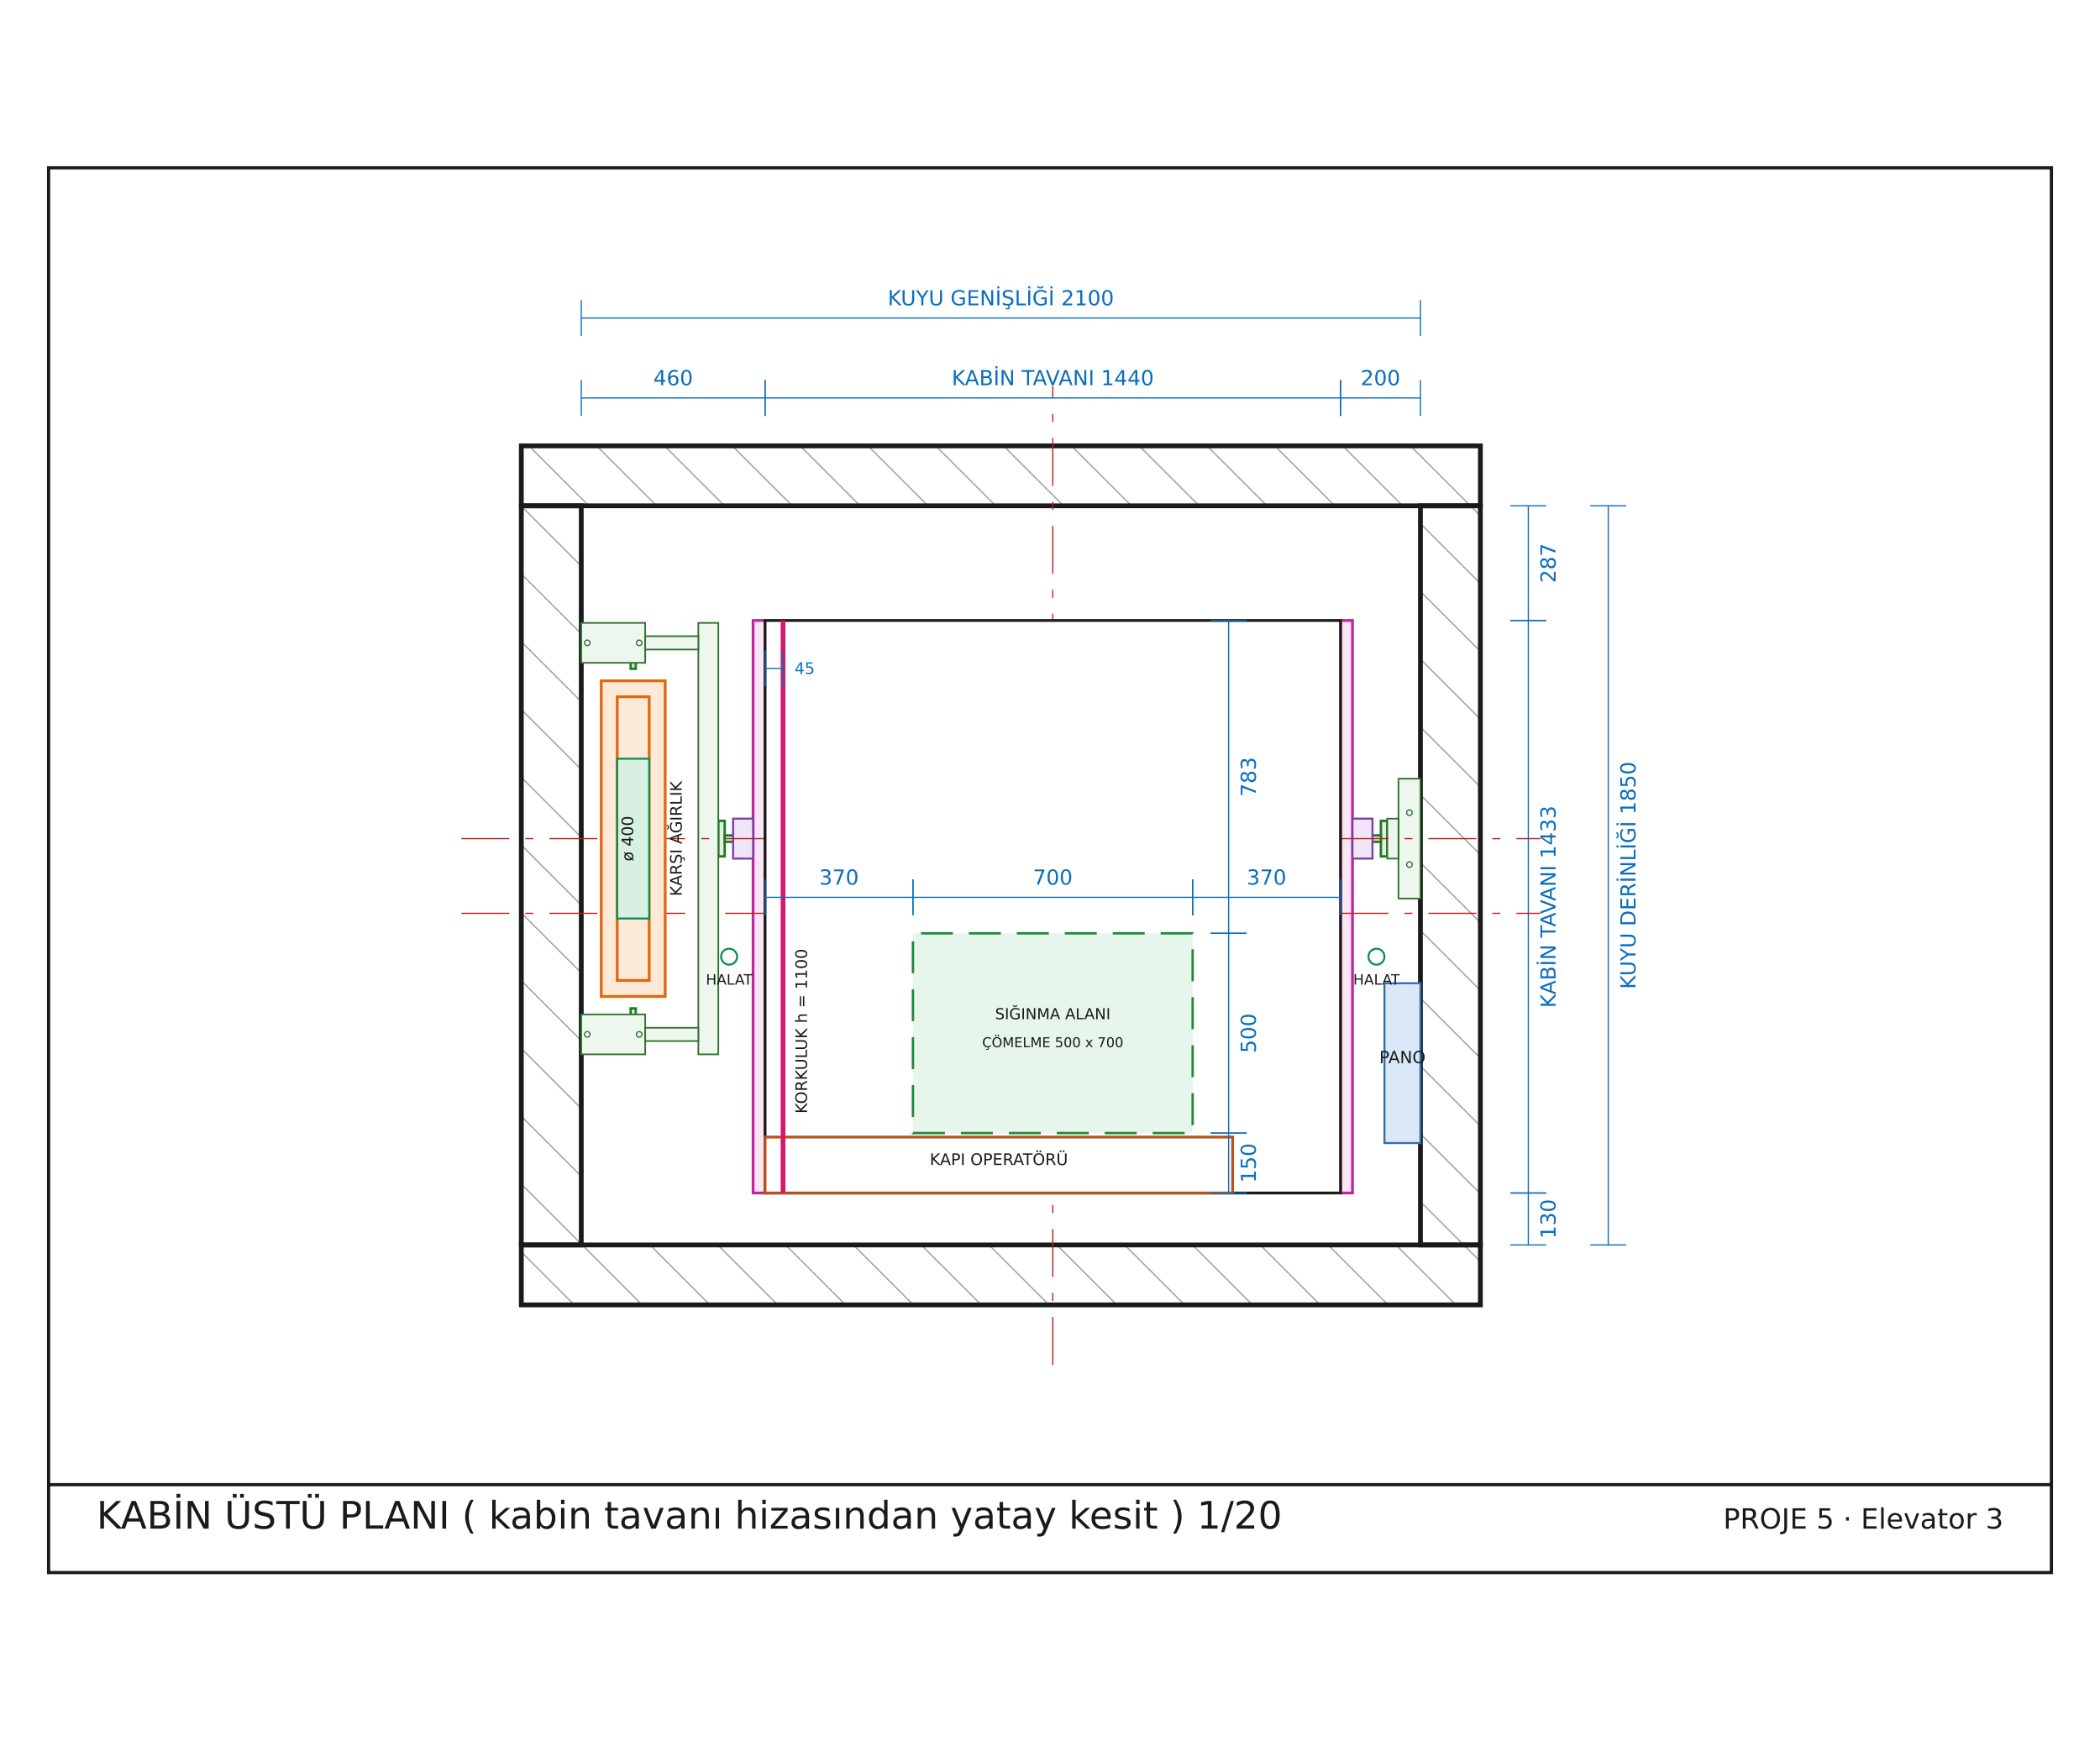
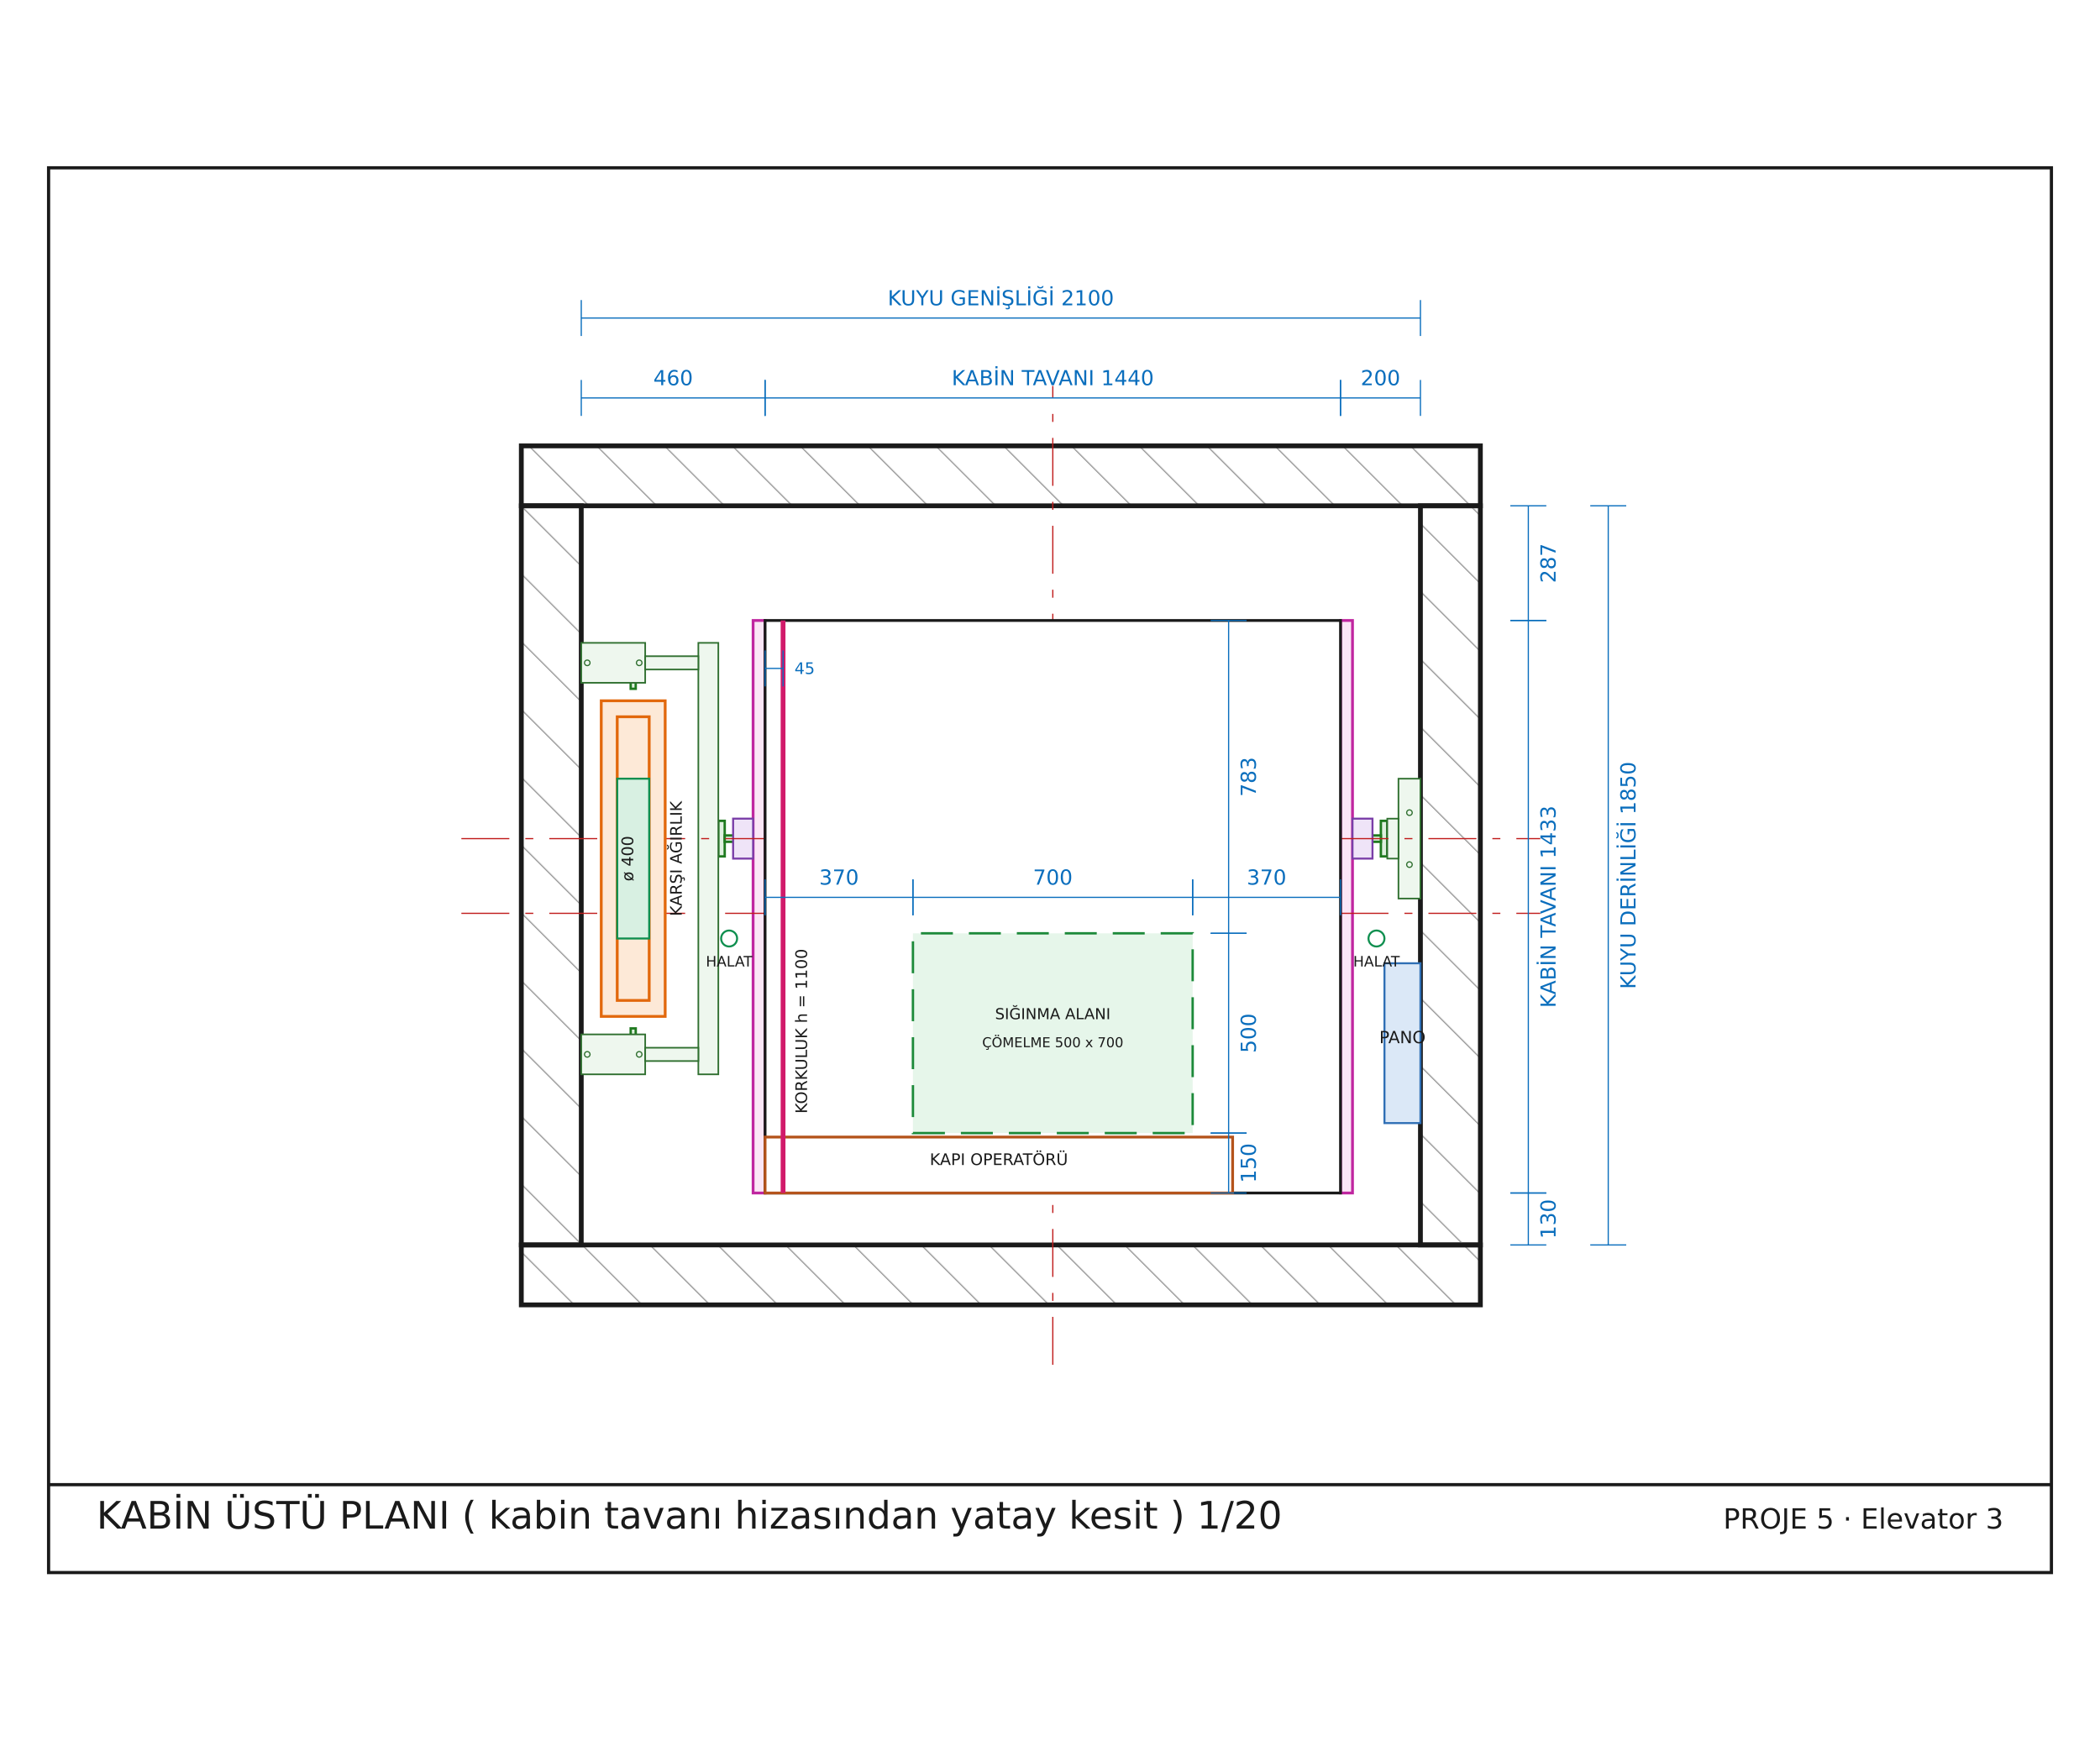
<svg xmlns="http://www.w3.org/2000/svg" viewBox="-1453 -3116 5252 4356" width="263mm" height="218mm">
  <defs>
    <pattern id="tarama" width="120" height="120" patternUnits="userSpaceOnUse" patternTransform="rotate(45)">
      <line x1="0" y1="0" x2="0" y2="120" stroke="#9a9a9a" stroke-width="6" />
    </pattern>
    <pattern id="tugla" width="240" height="120" patternUnits="userSpaceOnUse">
      <rect width="240" height="120" fill="#fdf3ee" />
      <path d="M0 0 H240 M0 60 H240 M120 0 V60 M0 60 V120 M240 60 V120" stroke="#c08a6a" stroke-width="5" fill="none" />
    </pattern>
  </defs>
  <rect x="-100000" y="-100000" width="200000" height="200000" fill="#ffffff" />
  <g transform="scale(1,-1)">
    <rect x="-150.0" y="-150.0" width="2400.0" height="150.0" fill="url(#tarama)" stroke="none" />
    <rect x="-150.0" y="-150.0" width="2400.0" height="150.0" fill="none" stroke="#1a1a1a" stroke-width="12" />
    <rect x="-150.0" y="1850.0" width="2400.0" height="150.0" fill="url(#tarama)" stroke="none" />
    <rect x="-150.0" y="1850.0" width="2400.0" height="150.0" fill="none" stroke="#1a1a1a" stroke-width="12" />
    <rect x="-150.0" y="0.0" width="150.0" height="1850.0" fill="url(#tarama)" stroke="none" />
    <rect x="-150.0" y="0.0" width="150.0" height="1850.0" fill="none" stroke="#1a1a1a" stroke-width="12" />
    <rect x="2100.0" y="0.0" width="150.0" height="1850.0" fill="url(#tarama)" stroke="none" />
    <rect x="2100.0" y="0.0" width="150.0" height="1850.0" fill="none" stroke="#1a1a1a" stroke-width="12" />
    <rect x="0.0" y="0.0" width="2100.0" height="1850.0" fill="none" stroke="#1a1a1a" stroke-width="6" />
    <rect x="430.0" y="130.0" width="30.0" height="1433.0" fill="#fbe6f6" stroke="#c026a0" stroke-width="7" />
    <rect x="1900.0" y="130.0" width="30.0" height="1433.0" fill="#fbe6f6" stroke="#c026a0" stroke-width="7" />
    <line x1="1180.0" y1="-300.0" x2="1180.0" y2="2150.0" stroke="#c01c1c" stroke-width="3" stroke-dasharray="120 40 20 40" />
    <line x1="-300.0" y1="830.0" x2="2400.0" y2="830.0" stroke="#c01c1c" stroke-width="3" stroke-dasharray="120 40 20 40" />
    <rect x="343.0" y="972.5" width="16.0" height="89.0" fill="#dff0df" stroke="#1f7a1f" stroke-width="6" />
    <rect x="359.0" y="1009.0" width="46.0" height="16.0" fill="#dff0df" stroke="#1f7a1f" stroke-width="6" />
-     <rect x="293.0" y="477.0" width="50.0" height="1080.0" fill="#eef7ee" stroke="#2f6f2f" stroke-width="4" />
+     <rect x="293.0" y="427.0" width="50.0" height="1080.0" fill="#eef7ee" stroke="#2f6f2f" stroke-width="4" />
    <rect x="380.0" y="967.0" width="50.0" height="100.0" fill="#efe4f8" stroke="#7a3ea8" stroke-width="5" />
    <rect x="2001.0" y="972.5" width="16.0" height="89.0" fill="#dff0df" stroke="#1f7a1f" stroke-width="6" />
    <rect x="1955.0" y="1009.0" width="46.0" height="16.0" fill="#dff0df" stroke="#1f7a1f" stroke-width="6" />
    <rect x="2045.0" y="867.0" width="55.0" height="300.0" fill="#eef7ee" stroke="#2f6f2f" stroke-width="4" />
    <circle cx="2072.5" cy="952.0" r="7.0" fill="none" stroke="#2f6f2f" stroke-width="3" />
    <circle cx="2072.5" cy="1082.0" r="7.0" fill="none" stroke="#2f6f2f" stroke-width="3" />
    <rect x="2017.0" y="967.0" width="28.0" height="100.0" fill="#eef7ee" stroke="#2f6f2f" stroke-width="4" />
    <rect x="1930.0" y="967.0" width="50.0" height="100.0" fill="#efe4f8" stroke="#7a3ea8" stroke-width="5" />
    <line x1="-300.0" y1="1017.0" x2="2400.0" y2="1017.0" stroke="#c01c1c" stroke-width="3" stroke-dasharray="120 40 20 40" />
-     <rect x="50.0" y="622.0" width="160.0" height="790.0" fill="#fde9d7" stroke="#e2680c" stroke-width="7" />
-     <rect x="90.0" y="662.0" width="80.0" height="710.0" fill="#fde9d7" stroke="#e2680c" stroke-width="7" />
-     <rect x="95.0" y="1494.4" width="70.0" height="12.6" fill="#dff0df" stroke="#1f7a1f" stroke-width="6" />
-     <rect x="123.7" y="1442.0" width="12.6" height="52.4" fill="#dff0df" stroke="#1f7a1f" stroke-width="6" />
-     <rect x="0.0" y="1457.0" width="160.0" height="100.0" fill="#eef7ee" stroke="#2f6f2f" stroke-width="4" />
-     <circle cx="15.0" cy="1507.0" r="7.0" fill="none" stroke="#2f6f2f" stroke-width="3" />
-     <circle cx="145.0" cy="1507.0" r="7.0" fill="none" stroke="#2f6f2f" stroke-width="3" />
-     <rect x="160.0" y="1490.3" width="133.0" height="33.3" fill="#eef7ee" stroke="#2f6f2f" stroke-width="4" />
-     <rect x="95.0" y="527.0" width="70.0" height="12.6" fill="#dff0df" stroke="#1f7a1f" stroke-width="6" />
-     <rect x="123.7" y="539.6" width="12.6" height="52.4" fill="#dff0df" stroke="#1f7a1f" stroke-width="6" />
-     <rect x="0.0" y="477.0" width="160.0" height="100.0" fill="#eef7ee" stroke="#2f6f2f" stroke-width="4" />
-     <circle cx="15.0" cy="527.0" r="7.0" fill="none" stroke="#2f6f2f" stroke-width="3" />
-     <circle cx="145.0" cy="527.0" r="7.0" fill="none" stroke="#2f6f2f" stroke-width="3" />
-     <rect x="160.0" y="510.3" width="133.0" height="33.3" fill="#eef7ee" stroke="#2f6f2f" stroke-width="4" />
-     <rect x="90.0" y="817.0" width="80.0" height="400.0" fill="#d8f0e2" stroke="#0f8f4f" stroke-width="5" />
-     <g transform="translate(130.0,1017.0) scale(1,-1) rotate(-90.0)">
+     <rect x="50.0" y="572.0" width="160.0" height="790.0" fill="#fde9d7" stroke="#e2680c" stroke-width="7" />
+     <rect x="90.0" y="612.0" width="80.0" height="710.0" fill="#fde9d7" stroke="#e2680c" stroke-width="7" />
+     <rect x="95.0" y="1444.4" width="70.0" height="12.6" fill="#dff0df" stroke="#1f7a1f" stroke-width="6" />
+     <rect x="123.7" y="1392.0" width="12.6" height="52.4" fill="#dff0df" stroke="#1f7a1f" stroke-width="6" />
+     <rect x="0.0" y="1407.0" width="160.0" height="100.0" fill="#eef7ee" stroke="#2f6f2f" stroke-width="4" />
+     <circle cx="15.0" cy="1457.0" r="7.0" fill="none" stroke="#2f6f2f" stroke-width="3" />
+     <circle cx="145.0" cy="1457.0" r="7.0" fill="none" stroke="#2f6f2f" stroke-width="3" />
+     <rect x="160.0" y="1440.3" width="133.0" height="33.3" fill="#eef7ee" stroke="#2f6f2f" stroke-width="4" />
+     <rect x="95.0" y="477.0" width="70.0" height="12.6" fill="#dff0df" stroke="#1f7a1f" stroke-width="6" />
+     <rect x="123.7" y="489.6" width="12.6" height="52.4" fill="#dff0df" stroke="#1f7a1f" stroke-width="6" />
+     <rect x="0.0" y="427.0" width="160.0" height="100.0" fill="#eef7ee" stroke="#2f6f2f" stroke-width="4" />
+     <circle cx="15.0" cy="477.0" r="7.0" fill="none" stroke="#2f6f2f" stroke-width="3" />
+     <circle cx="145.0" cy="477.0" r="7.0" fill="none" stroke="#2f6f2f" stroke-width="3" />
+     <rect x="160.0" y="460.3" width="133.0" height="33.3" fill="#eef7ee" stroke="#2f6f2f" stroke-width="4" />
+     <rect x="90.0" y="767.0" width="80.0" height="400.0" fill="#d8f0e2" stroke="#0f8f4f" stroke-width="5" />
+     <g transform="translate(130.0,967.0) scale(1,-1) rotate(-90.0)">
      <text x="0" y="0" font-family="DejaVu Sans, Arial" font-size="40" fill="#1a1a1a" text-anchor="middle">ø 400</text>
    </g>
-     <rect x="2010.0" y="255.0" width="90.0" height="400.0" fill="#dbe8f7" stroke="#2f6fb5" stroke-width="5" />
-     <g transform="translate(2055.0,455.0) scale(1,-1) rotate(-0.0)">
+     <rect x="2010.0" y="305.0" width="90.0" height="400.0" fill="#dbe8f7" stroke="#2f6fb5" stroke-width="5" />
+     <g transform="translate(2055.0,505.0) scale(1,-1) rotate(-0.0)">
      <text x="0" y="0" font-family="DejaVu Sans, Arial" font-size="42" fill="#1a1a1a" text-anchor="middle">PANO</text>
    </g>
-     <g transform="translate(251.5,1017.0) scale(1,-1) rotate(-90.0)">
+     <g transform="translate(251.5,967.0) scale(1,-1) rotate(-90.0)">
      <text x="0" y="0" font-family="DejaVu Sans, Arial" font-size="40" fill="#1a1a1a" text-anchor="middle">KARŞI AĞIRLIK</text>
    </g>
    <rect x="460.0" y="130.0" width="1440.0" height="1433.0" fill="#ffffff" stroke="#1a1a1a" stroke-width="7" />
    <rect x="460.0" y="130.0" width="1170.0" height="140.0" fill="#ffffff" stroke="#b4531b" stroke-width="7" />
    <g transform="translate(1045.0,200.0) scale(1,-1) rotate(-0.0)">
      <text x="0" y="0" font-family="DejaVu Sans, Arial" font-size="40" fill="#1a1a1a" text-anchor="middle">KAPI OPERATÖRÜ</text>
    </g>
-     <circle cx="370.0" cy="721.5" r="20.0" fill="none" stroke="#0f8f4f" stroke-width="5" />
-     <g transform="translate(370.0,651.5) scale(1,-1) rotate(-0.0)">
+     <circle cx="370.0" cy="767.0" r="20.0" fill="none" stroke="#0f8f4f" stroke-width="5" />
+     <g transform="translate(370.0,697.0) scale(1,-1) rotate(-0.0)">
      <text x="0" y="0" font-family="DejaVu Sans, Arial" font-size="36" fill="#1a1a1a" text-anchor="middle">HALAT</text>
    </g>
-     <circle cx="1990.0" cy="721.5" r="20.0" fill="none" stroke="#0f8f4f" stroke-width="5" />
-     <g transform="translate(1990.0,651.5) scale(1,-1) rotate(-0.0)">
+     <circle cx="1990.0" cy="767.0" r="20.0" fill="none" stroke="#0f8f4f" stroke-width="5" />
+     <g transform="translate(1990.0,697.0) scale(1,-1) rotate(-0.0)">
      <text x="0" y="0" font-family="DejaVu Sans, Arial" font-size="36" fill="#1a1a1a" text-anchor="middle">HALAT</text>
    </g>
    <line x1="505.0" y1="130.0" x2="505.0" y2="1563.0" stroke="#d11a6a" stroke-width="12" />
    <rect x="830.0" y="280.0" width="700.0" height="500.0" fill="#e6f6ea" stroke="#1d8a3a" stroke-width="6" stroke-dasharray="80 40" />
    <g transform="translate(1180.0,565.0) scale(1,-1) rotate(-0.0)">
      <text x="0" y="0" font-family="DejaVu Sans, Arial" font-size="38" fill="#1a1a1a" text-anchor="middle">SIĞINMA ALANI</text>
    </g>
    <g transform="translate(1180.0,495.0) scale(1,-1) rotate(-0.0)">
      <text x="0" y="0" font-family="DejaVu Sans, Arial" font-size="34" fill="#1a1a1a" text-anchor="middle">ÇÖMELME  500 x 700</text>
    </g>
    <line x1="0.0" y1="2120.0" x2="460.0" y2="2120.0" stroke="#0a6ebd" stroke-width="3" />
    <line x1="0.0" y1="2075.0" x2="0.0" y2="2165.0" stroke="#0a6ebd" stroke-width="3" />
    <line x1="460.0" y1="2075.0" x2="460.0" y2="2165.0" stroke="#0a6ebd" stroke-width="3" />
    <g transform="translate(230.0,2151.8) scale(1,-1) rotate(-0.0)">
      <text x="0" y="0" font-family="DejaVu Sans, Arial" font-size="52.0" fill="#0a6ebd" text-anchor="middle">460</text>
    </g>
    <line x1="460.0" y1="2120.0" x2="1900.0" y2="2120.0" stroke="#0a6ebd" stroke-width="3" />
    <line x1="460.0" y1="2075.0" x2="460.0" y2="2165.0" stroke="#0a6ebd" stroke-width="3" />
    <line x1="1900.0" y1="2075.0" x2="1900.0" y2="2165.0" stroke="#0a6ebd" stroke-width="3" />
    <g transform="translate(1180.0,2151.8) scale(1,-1) rotate(-0.0)">
      <text x="0" y="0" font-family="DejaVu Sans, Arial" font-size="52.0" fill="#0a6ebd" text-anchor="middle">KABİN TAVANI 1440</text>
    </g>
    <line x1="1900.0" y1="2120.0" x2="2100.0" y2="2120.0" stroke="#0a6ebd" stroke-width="3" />
    <line x1="1900.0" y1="2075.0" x2="1900.0" y2="2165.0" stroke="#0a6ebd" stroke-width="3" />
    <line x1="2100.0" y1="2075.0" x2="2100.0" y2="2165.0" stroke="#0a6ebd" stroke-width="3" />
    <g transform="translate(2000.0,2151.8) scale(1,-1) rotate(-0.0)">
      <text x="0" y="0" font-family="DejaVu Sans, Arial" font-size="52.0" fill="#0a6ebd" text-anchor="middle">200</text>
    </g>
    <line x1="0.0" y1="2320.0" x2="2100.0" y2="2320.0" stroke="#0a6ebd" stroke-width="3" />
    <line x1="0.0" y1="2275.0" x2="0.0" y2="2365.0" stroke="#0a6ebd" stroke-width="3" />
    <line x1="2100.0" y1="2275.0" x2="2100.0" y2="2365.0" stroke="#0a6ebd" stroke-width="3" />
    <g transform="translate(1050.0,2351.8) scale(1,-1) rotate(-0.0)">
      <text x="0" y="0" font-family="DejaVu Sans, Arial" font-size="52.0" fill="#0a6ebd" text-anchor="middle">KUYU GENİŞLİĞİ 2100</text>
    </g>
    <line x1="2370.0" y1="0.0" x2="2370.0" y2="130.0" stroke="#0a6ebd" stroke-width="3" />
    <line x1="2325.0" y1="0.0" x2="2415.0" y2="0.0" stroke="#0a6ebd" stroke-width="3" />
    <line x1="2325.0" y1="130.0" x2="2415.0" y2="130.0" stroke="#0a6ebd" stroke-width="3" />
    <g transform="translate(2438.2,65.0) scale(1,-1) rotate(-90.0)">
      <text x="0" y="0" font-family="DejaVu Sans, Arial" font-size="52.0" fill="#0a6ebd" text-anchor="middle">130</text>
    </g>
    <line x1="2370.0" y1="130.0" x2="2370.0" y2="1563.0" stroke="#0a6ebd" stroke-width="3" />
    <line x1="2325.0" y1="130.0" x2="2415.0" y2="130.0" stroke="#0a6ebd" stroke-width="3" />
    <line x1="2325.0" y1="1563.0" x2="2415.0" y2="1563.0" stroke="#0a6ebd" stroke-width="3" />
    <g transform="translate(2438.2,846.5) scale(1,-1) rotate(-90.0)">
      <text x="0" y="0" font-family="DejaVu Sans, Arial" font-size="52.0" fill="#0a6ebd" text-anchor="middle">KABİN TAVANI 1433</text>
    </g>
    <line x1="2370.0" y1="1563.0" x2="2370.0" y2="1850.0" stroke="#0a6ebd" stroke-width="3" />
    <line x1="2325.0" y1="1563.0" x2="2415.0" y2="1563.0" stroke="#0a6ebd" stroke-width="3" />
    <line x1="2325.0" y1="1850.0" x2="2415.0" y2="1850.0" stroke="#0a6ebd" stroke-width="3" />
    <g transform="translate(2438.2,1706.5) scale(1,-1) rotate(-90.0)">
      <text x="0" y="0" font-family="DejaVu Sans, Arial" font-size="52.0" fill="#0a6ebd" text-anchor="middle">287</text>
    </g>
    <line x1="2570.0" y1="0.0" x2="2570.0" y2="1850.0" stroke="#0a6ebd" stroke-width="3" />
    <line x1="2525.0" y1="0.0" x2="2615.0" y2="0.0" stroke="#0a6ebd" stroke-width="3" />
    <line x1="2525.0" y1="1850.0" x2="2615.0" y2="1850.0" stroke="#0a6ebd" stroke-width="3" />
    <g transform="translate(2638.2,925.0) scale(1,-1) rotate(-90.0)">
      <text x="0" y="0" font-family="DejaVu Sans, Arial" font-size="52.0" fill="#0a6ebd" text-anchor="middle">KUYU DERİNLİĞİ 1850</text>
    </g>
    <line x1="460.0" y1="1443.0" x2="505.0" y2="1443.0" stroke="#0a6ebd" stroke-width="3" />
    <line x1="460.0" y1="1398.0" x2="460.0" y2="1488.0" stroke="#0a6ebd" stroke-width="3" />
    <line x1="505.0" y1="1398.0" x2="505.0" y2="1488.0" stroke="#0a6ebd" stroke-width="3" />
    <g transform="translate(559.0,1429.0) scale(1,-1) rotate(-0.0)">
      <text x="0" y="0" font-family="DejaVu Sans, Arial" font-size="40.0" fill="#0a6ebd" text-anchor="middle">45</text>
    </g>
    <line x1="460.0" y1="870.0" x2="830.0" y2="870.0" stroke="#0a6ebd" stroke-width="3" />
    <line x1="460.0" y1="825.0" x2="460.0" y2="915.0" stroke="#0a6ebd" stroke-width="3" />
    <line x1="830.0" y1="825.0" x2="830.0" y2="915.0" stroke="#0a6ebd" stroke-width="3" />
    <g transform="translate(645.0,901.8) scale(1,-1) rotate(-0.0)">
      <text x="0" y="0" font-family="DejaVu Sans, Arial" font-size="52.0" fill="#0a6ebd" text-anchor="middle">370</text>
    </g>
    <line x1="830.0" y1="870.0" x2="1530.0" y2="870.0" stroke="#0a6ebd" stroke-width="3" />
    <line x1="830.0" y1="825.0" x2="830.0" y2="915.0" stroke="#0a6ebd" stroke-width="3" />
    <line x1="1530.0" y1="825.0" x2="1530.0" y2="915.0" stroke="#0a6ebd" stroke-width="3" />
    <g transform="translate(1180.0,901.8) scale(1,-1) rotate(-0.0)">
      <text x="0" y="0" font-family="DejaVu Sans, Arial" font-size="52.0" fill="#0a6ebd" text-anchor="middle">700</text>
    </g>
    <line x1="1530.0" y1="870.0" x2="1900.0" y2="870.0" stroke="#0a6ebd" stroke-width="3" />
    <line x1="1530.0" y1="825.0" x2="1530.0" y2="915.0" stroke="#0a6ebd" stroke-width="3" />
    <line x1="1900.0" y1="825.0" x2="1900.0" y2="915.0" stroke="#0a6ebd" stroke-width="3" />
    <g transform="translate(1715.0,901.8) scale(1,-1) rotate(-0.0)">
      <text x="0" y="0" font-family="DejaVu Sans, Arial" font-size="52.0" fill="#0a6ebd" text-anchor="middle">370</text>
    </g>
    <line x1="1620.0" y1="130.0" x2="1620.0" y2="280.0" stroke="#0a6ebd" stroke-width="3" />
    <line x1="1575.0" y1="130.0" x2="1665.0" y2="130.0" stroke="#0a6ebd" stroke-width="3" />
    <line x1="1575.0" y1="280.0" x2="1665.0" y2="280.0" stroke="#0a6ebd" stroke-width="3" />
    <g transform="translate(1688.2,205.0) scale(1,-1) rotate(-90.0)">
      <text x="0" y="0" font-family="DejaVu Sans, Arial" font-size="52.0" fill="#0a6ebd" text-anchor="middle">150</text>
    </g>
    <line x1="1620.0" y1="280.0" x2="1620.0" y2="780.0" stroke="#0a6ebd" stroke-width="3" />
    <line x1="1575.0" y1="280.0" x2="1665.0" y2="280.0" stroke="#0a6ebd" stroke-width="3" />
    <line x1="1575.0" y1="780.0" x2="1665.0" y2="780.0" stroke="#0a6ebd" stroke-width="3" />
    <g transform="translate(1688.2,530.0) scale(1,-1) rotate(-90.0)">
      <text x="0" y="0" font-family="DejaVu Sans, Arial" font-size="52.0" fill="#0a6ebd" text-anchor="middle">500</text>
    </g>
    <line x1="1620.0" y1="780.0" x2="1620.0" y2="1563.0" stroke="#0a6ebd" stroke-width="3" />
    <line x1="1575.0" y1="780.0" x2="1665.0" y2="780.0" stroke="#0a6ebd" stroke-width="3" />
    <line x1="1575.0" y1="1563.0" x2="1665.0" y2="1563.0" stroke="#0a6ebd" stroke-width="3" />
    <g transform="translate(1688.2,1171.5) scale(1,-1) rotate(-90.0)">
      <text x="0" y="0" font-family="DejaVu Sans, Arial" font-size="52.0" fill="#0a6ebd" text-anchor="middle">783</text>
    </g>
    <g transform="translate(565.0,535.0) scale(1,-1) rotate(-90.0)">
      <text x="0" y="0" font-family="DejaVu Sans, Arial" font-size="40" fill="#1a1a1a" text-anchor="middle">KORKULUK  h = 1100</text>
    </g>
    <rect x="-1333.0" y="-820.0" width="5012.0" height="3516.0" fill="none" stroke="#1a1a1a" stroke-width="8" />
    <line x1="-1333.0" y1="-600.0" x2="3679.0" y2="-600.0" stroke="#1a1a1a" stroke-width="8" />
    <g transform="translate(-1213.0,-710.0) scale(1,-1) rotate(-0.0)">
      <text x="0" y="0" font-family="DejaVu Sans, Arial" font-size="95" fill="#1a1a1a" text-anchor="start">KABİN ÜSTÜ PLANI  ( kabin tavanı hizasından yatay kesit )   1/20</text>
    </g>
    <g transform="translate(3559.0,-710.0) scale(1,-1) rotate(-0.0)">
      <text x="0" y="0" font-family="DejaVu Sans, Arial" font-size="70" fill="#1a1a1a" text-anchor="end">PROJE 5  ·  Elevator 3</text>
    </g>
  </g>
</svg>
